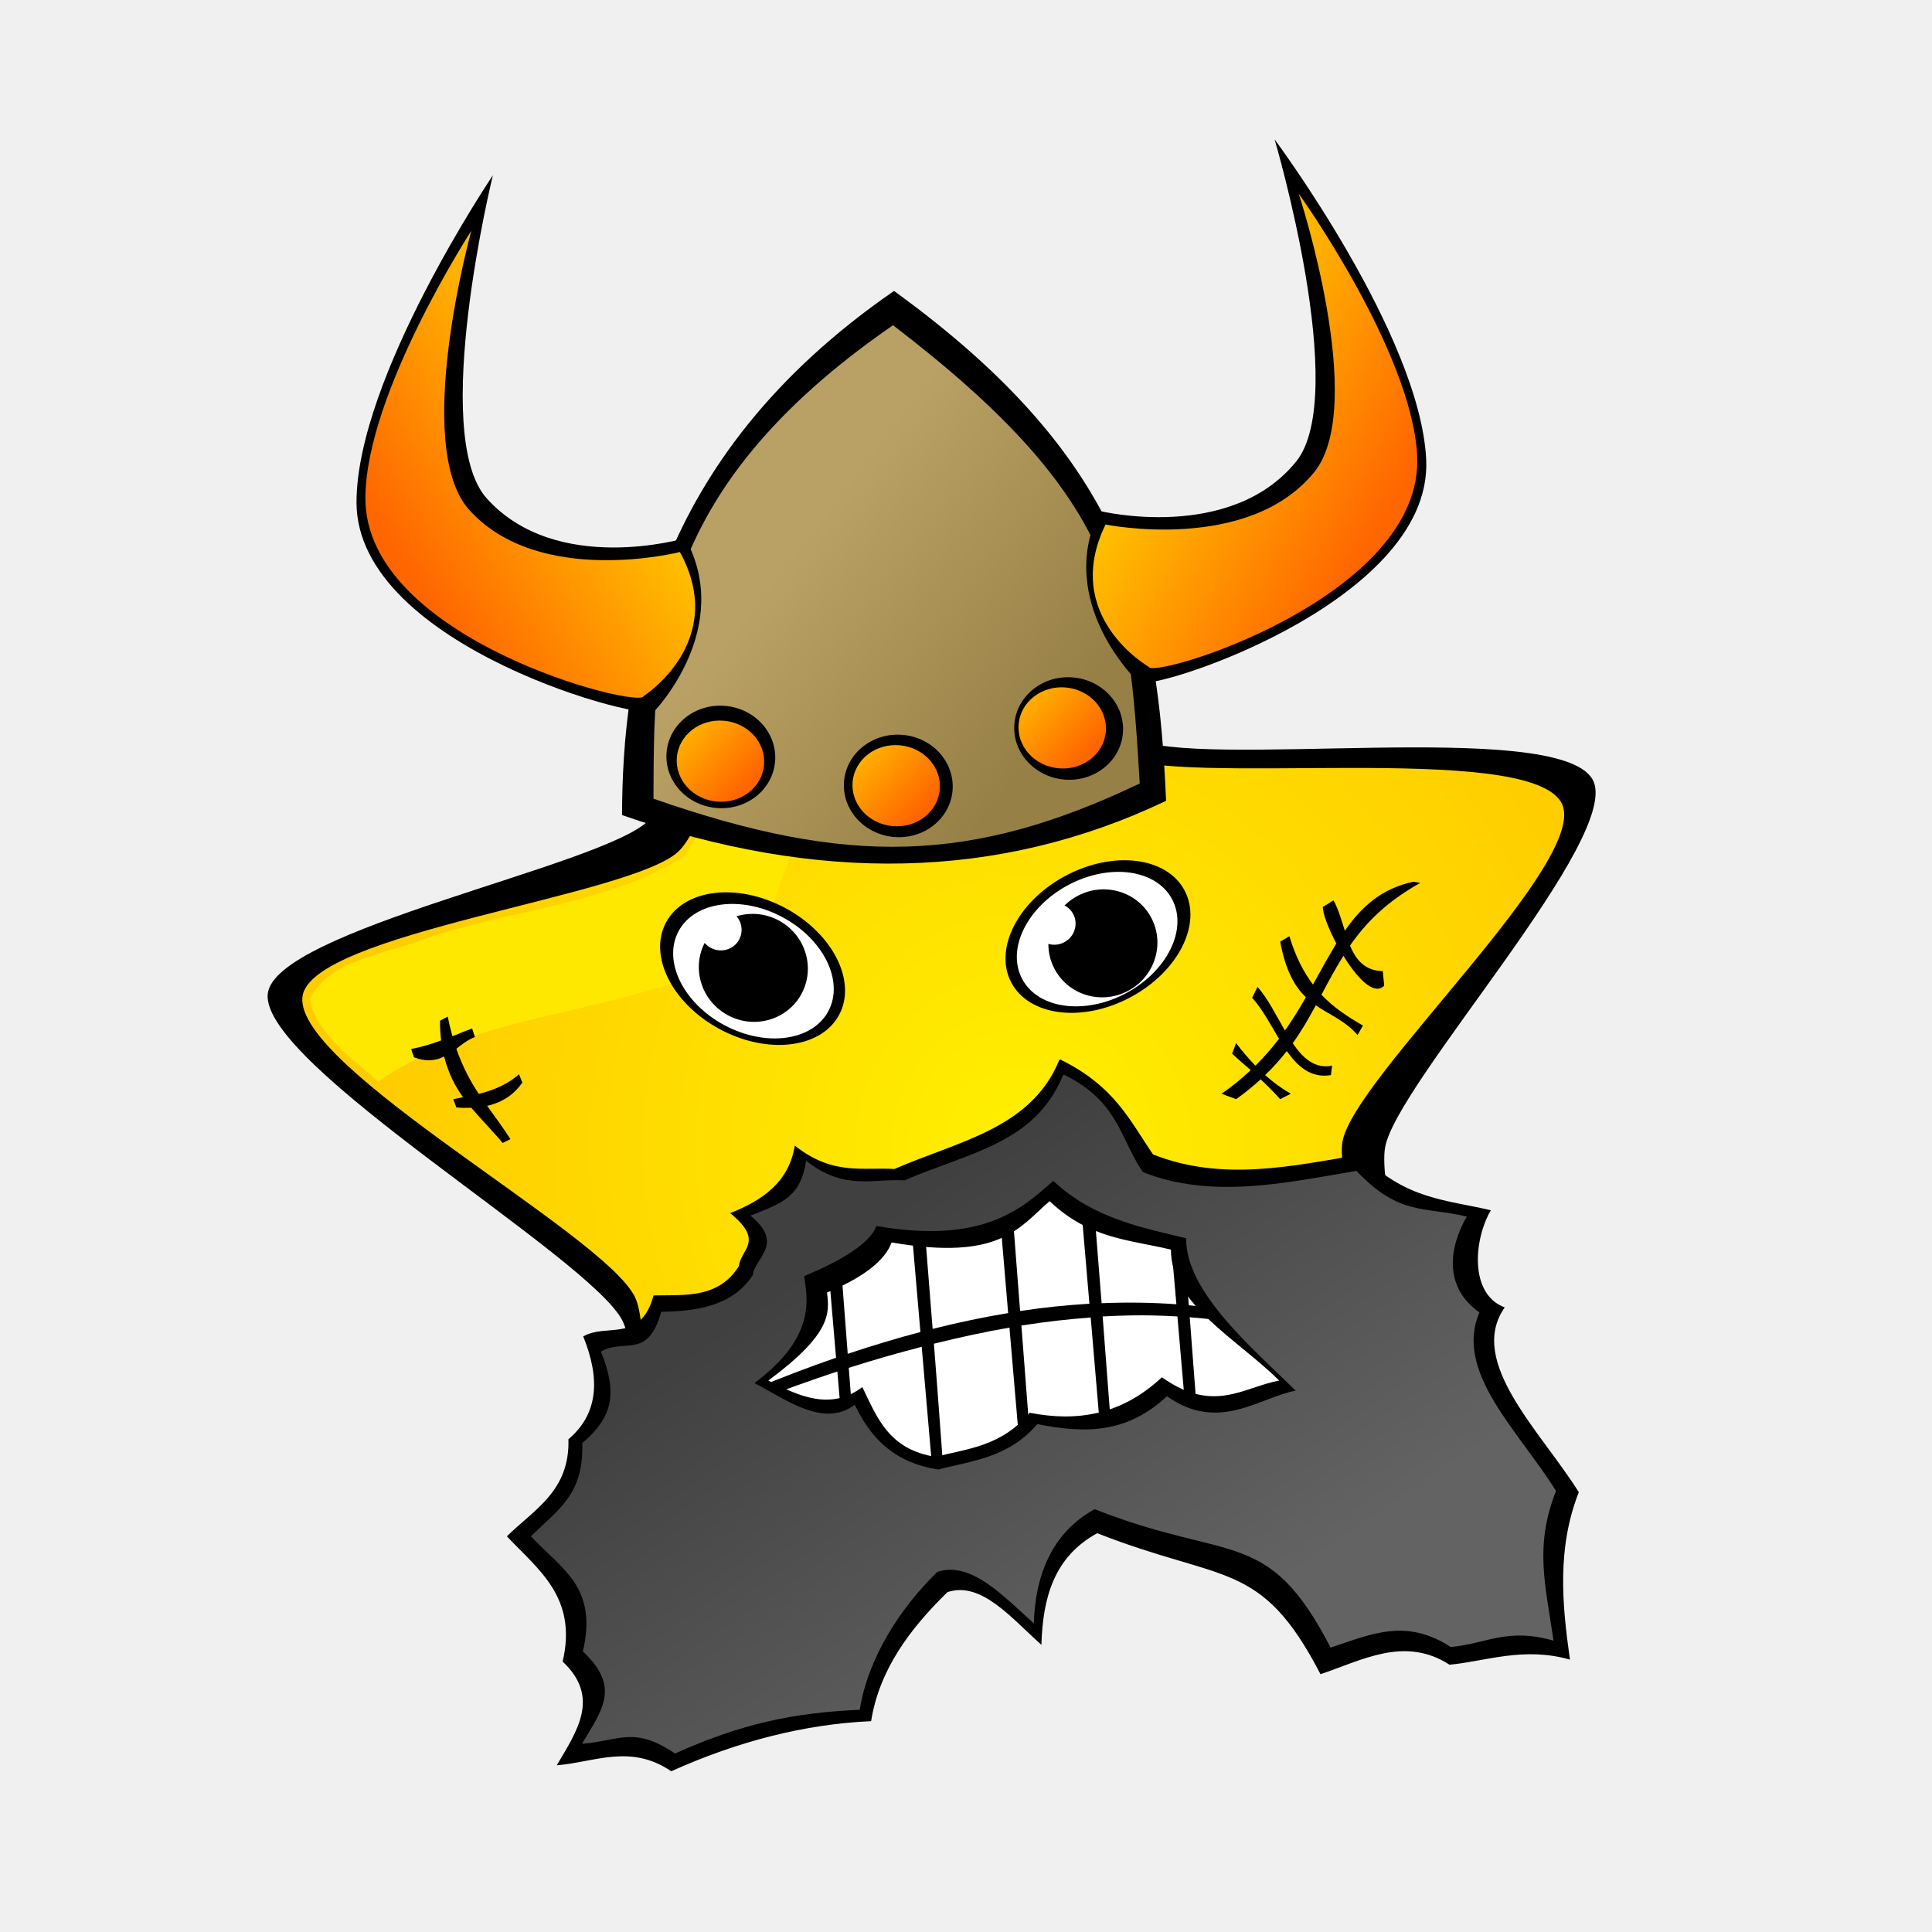
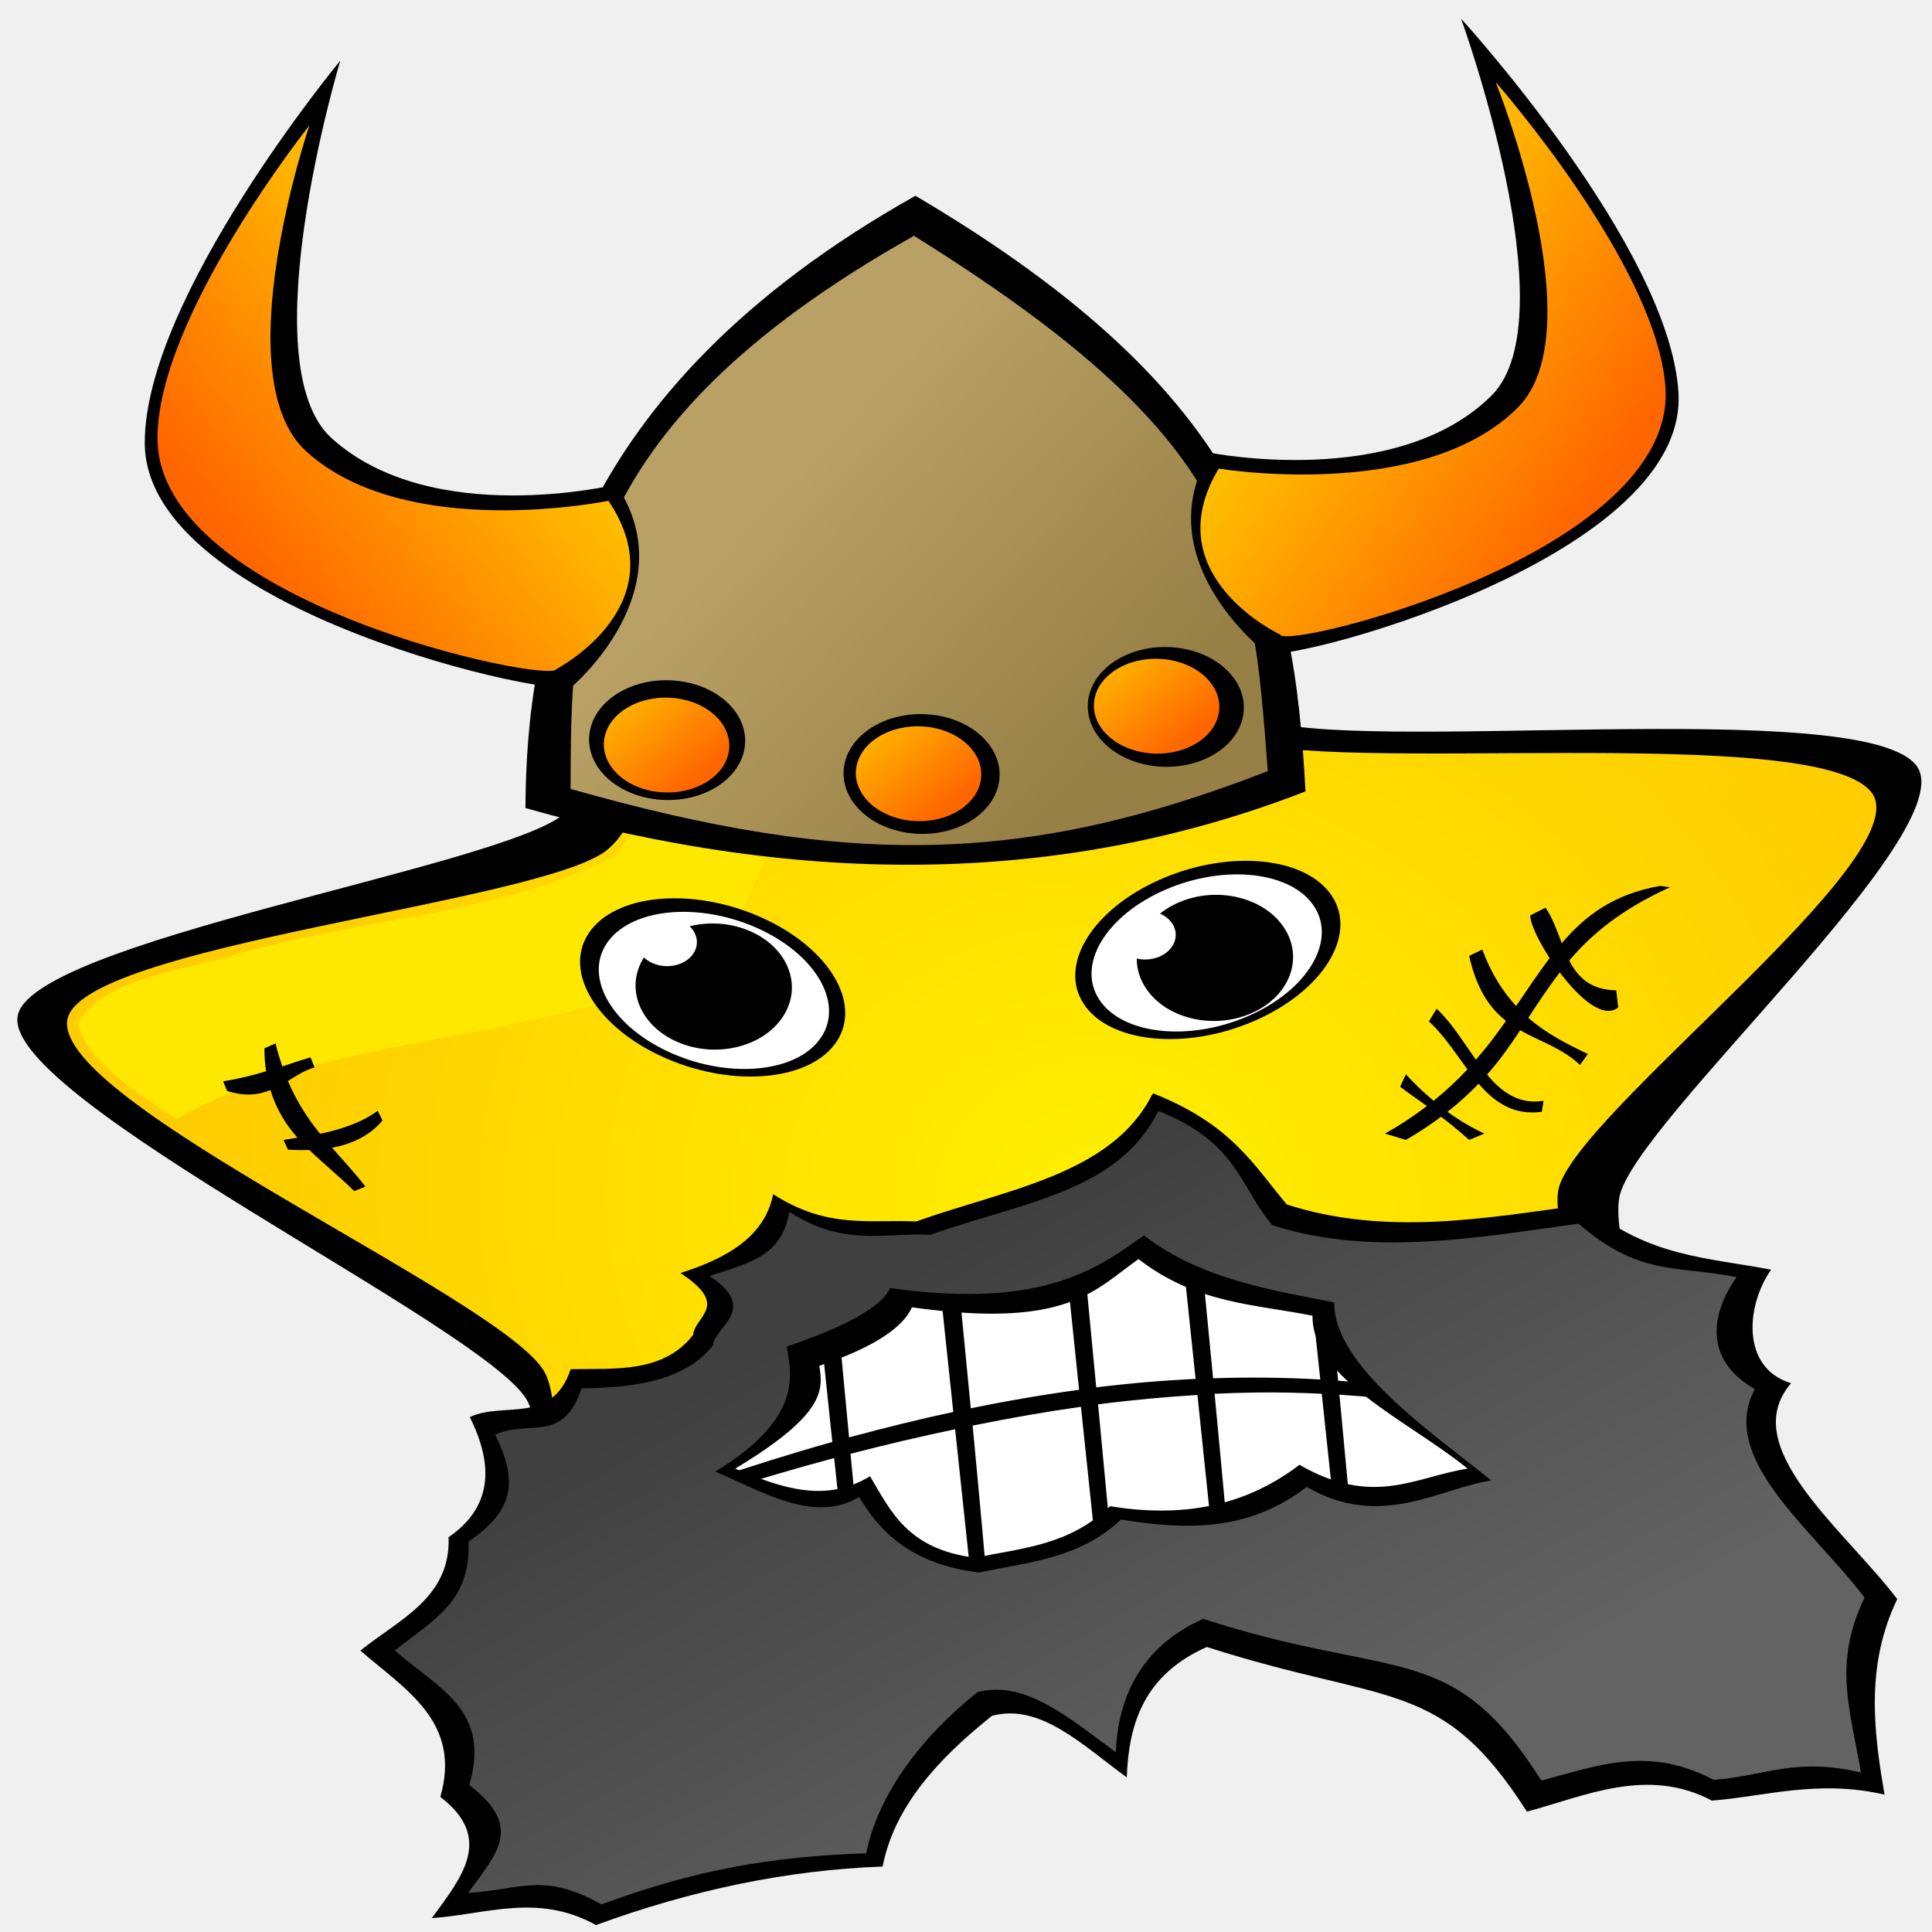
- <svg xmlns="http://www.w3.org/2000/svg" xmlns:xlink="http://www.w3.org/1999/xlink" viewBox="0 0 256 256">
-   <defs>
+ <svg xmlns="http://www.w3.org/2000/svg" xmlns:xlink="http://www.w3.org/1999/xlink" viewBox="0 0 70 70" version="1.1" id="svg89" width="70" height="70">
+   <defs id="defs25">
    <linearGradient id="b">
-       <stop stop-color="#ffdb00" offset="0" />
-       <stop stop-color="#f60" offset="1" />
+       <stop stop-color="#ffdb00" offset="0" id="stop2" />
+       <stop stop-color="#f60" offset="1" id="stop4" />
    </linearGradient>
    <linearGradient id="g" x1="161.64" x2="201.35" y1="622.86" y2="680.84" gradientUnits="userSpaceOnUse">
-       <stop stop-color="#404040" offset="0" />
-       <stop stop-color="#636363" offset="1" />
+       <stop stop-color="#404040" offset="0" id="stop7" />
+       <stop stop-color="#636363" offset="1" id="stop9" />
    </linearGradient>
-     <linearGradient id="f" x1="144.3" x2="175.5" y1="528.78" y2="548.53" gradientTransform="matrix(1.1271 .10242 -.10242 1.1271 38.06 -80.489)" gradientUnits="userSpaceOnUse">
-       <stop stop-color="#b9a165" offset="0" />
-       <stop stop-color="#978045" offset="1" />
+     <linearGradient id="f" x1="144.3" x2="175.5" y1="528.78" y2="548.53" gradientTransform="matrix(1.1271,0.10242,-0.10242,1.1271,38.06,-80.489)" gradientUnits="userSpaceOnUse">
+       <stop stop-color="#b9a165" offset="0" id="stop12" />
+       <stop stop-color="#978045" offset="1" id="stop14" />
    </linearGradient>
    <linearGradient id="a" x1="93.75" x2="108.25" y1="539.86" y2="551.36" gradientUnits="userSpaceOnUse" xlink:href="#b" />
    <linearGradient id="e" x1="184.2" x2="219.93" y1="513.13" y2="533.79" gradientUnits="userSpaceOnUse" xlink:href="#b" />
-     <linearGradient id="d" x1="181.45" x2="213.01" y1="510.44" y2="528.69" gradientTransform="matrix(-1.1305 .05325 .05325 1.1305 310.15 -70.032)" gradientUnits="userSpaceOnUse" xlink:href="#b" />
-     <radialGradient id="c" cx="168.57" cy="276.25" r="108.01" gradientTransform="matrix(.99972 .02347 -.0251 1.0693 6.5379 -21.654)" gradientUnits="userSpaceOnUse">
-       <stop stop-color="#fff000" offset="0" />
-       <stop stop-color="#fc0" offset="1" />
+     <linearGradient id="d" x1="181.45" x2="213.01" y1="510.44" y2="528.69" gradientTransform="matrix(-1.1305,0.05325,0.05325,1.1305,310.15,-70.032)" gradientUnits="userSpaceOnUse" xlink:href="#b" />
+     <radialGradient id="c" cx="168.57" cy="276.25" r="108.01" gradientTransform="matrix(0.99972,0.02347,-0.0251,1.0693,6.5379,-21.654)" gradientUnits="userSpaceOnUse">
+       <stop stop-color="#fff000" offset="0" id="stop20" />
+       <stop stop-color="#fc0" offset="1" id="stop22" />
    </radialGradient>
+     <linearGradient xlink:href="#b" id="linearGradient900" gradientUnits="userSpaceOnUse" x1="93.75" y1="539.86" x2="108.25" y2="551.36" />
+     <linearGradient xlink:href="#b" id="linearGradient902" gradientUnits="userSpaceOnUse" x1="93.75" y1="539.86" x2="108.25" y2="551.36" />
  </defs>
-   <g transform="translate(-40.27 -464.64)">
-     <path d="m231.89 677.26c-5.694 6.397-44.281-14.842-52.744-13.532-9.37 1.45-45.191 33.246-53.876 29.439-7.843-3.438 1.356-45.86-2.505-53.504-4.275-8.464-47.956-33.881-47.018-43.317 0.847-8.522 44.366-16.933 50.443-22.967 6.729-6.681 18.138-54.042 27.401-56.066 8.367-1.828 29.212 41.204 36.829 45.119 8.433 4.335 56.069-2.723 60.856 5.462 4.324 7.392-26.112 40.384-27.482 48.838-1.517 9.36 14.4 53.446 8.096 60.529z" />
-     <path transform="matrix(.77605 -.09973 .09973 .77605 17.776 418.55)" d="m228 358.36c-8.26 7.181-52.436-26.027-63.378-25.746-12.115 0.312-59.507 35.421-69.895 29.18-9.382-5.636 8.55-57.913 4.901-68.232-4.04-11.425-52.076-45.649-49.351-57.457 2.461-10.665 57.72-9.765 66.407-16.424 9.618-7.373 27.322-63.634 39.394-64.691 10.904-0.955 27.123 51.878 36.141 58.081 9.984 6.869 68.962 6.321 73.698 17.476 4.277 10.075-40.957 41.827-44.071 52.32-3.447 11.618 15.299 67.54 6.153 75.491z" fill="url(#c)" />
-     <path d="m135.64 644.85c0.778-1.167 10.702-20.237 12.064-20.432s25.296-6.032 26.464-5.448 16.929 2.919 16.929 2.919l15.567 8.562 11.286 14.399 1.167 11.87-33.274 4.865h-37.361c-2.335 0-12.843-16.734-12.843-16.734z" />
-     <path d="m177.09 617.99-24.32 8.187-1.445 1.238c0.099 1.26 0.662 8.686 1.273 16.614 3.337-1.116 6.549-2.074 9.632-2.889l-1.307-15.17 1.582-2.133s0.682 8.456 1.341 16.89c3.485-0.877 6.821-1.57 10.01-2.098l-1.238-14.619 1.548-2.133s0.634 8.304 1.273 16.477c3.2-0.484 6.249-0.791 9.184-0.963l-1.307-15.307 1.307-1.789-7.533-2.305zm7.808 2.408c0.031 0.391 0.699 8.7 1.342 16.924 3.462-0.143 6.755-0.085 9.907 0.138l-1.17-13.45 0.344-0.447-10.423-3.165zm11.833 3.612c0.115 1.471 0.593 7.484 1.066 13.587 4.065 0.365 7.914 0.967 11.592 1.789l3.096 2.546c-4.483-1.417-9.331-2.343-14.585-2.752 8e-3 0.111 0.026 0.129 0.034 0.241 0.507 6.513 0.905 11.894 1.204 16.03 0.033 0.472 0.112 1.617 0.138 1.995 3.952-1.377 21.189-9.081 21.189-9.081l-12.831-21.017-10.904-3.337zm-47.023 4.816-12.521 10.767 4.885 20.226 10.423 1.273-1.273-14.723c-3.528 1.161-7.155 2.471-10.904 3.921l-0.791-1.341c4.007-1.66 7.85-3.137 11.523-4.403l-1.341-15.72zm40.418 10.113c-1.222 0.022-2.488 0.064-3.749 0.138 0.714 9.168 1.41 18.425 1.41 19.194 0 1.557-1.376 0-1.376 0l-1.617-19.057c-2.955 0.221-6.011 0.56-9.184 1.066 0.739 9.492 1.479 19.164 1.479 19.951 0 1.557-1.376 0-1.376 0l-1.685-19.676c-3.217 0.556-6.563 1.277-10.01 2.133 0.723 9.29 1.41 18.699 1.41 19.47 0 0.254-0.042 0.407-0.103 0.516l2.236 0.275s26.903-4.733 30.339-5.16l-1.617-18.713c-2.005-0.114-4.036-0.176-6.157-0.138zm-27.725 4.162c-3.129 0.812-6.345 1.722-9.666 2.786 0.46 5.995 0.967 12.377 1.17 15.376l10.629 1.307c-0.256-0.197-0.482-0.413-0.482-0.413l-1.651-19.057z" fill="#fff" />
-     <path d="m180.74 605.02-0.138 0.138c-3.726 9.064-13.464 10.721-21.809 14.379-4.232-0.262-8.146 0.906-13.209-3.096-0.774 4.802-4.239 7.25-8.565 8.944 4.644 3.757 1.326 4.86 1.169 7.017-2.757 4.333-7.141 3.8-11.317 3.887-1.739 6.371-6.214 3.625-9.322 5.435 2.272 5.585 2.018 10.269-1.961 13.622 0.205 6.886-4.586 9.331-8.152 12.865 4.138 4.415 9.385 8.057 7.389 16.597 5.036 4.728 1.897 9.211-0.784 13.743 4.99-0.398 9.772-2.888 15.17 0.791 8.829-3.973 17.658-6.24 26.487-6.639 1.066-6.723 5.045-12.152 10.113-17.096 4.468-1.479 8.408 3.378 12.452 6.983 0.178-6.165 1.627-11.644 7.396-14.791 16.821 6.618 21.658 3.434 29.583 18.678 5.382-1.772 11.115-5.126 17.096-1.253 4.816-0.451 9.821-2.43 15.961-0.674-1.057-7.396-1.732-14.791 1.17-22.187-4.958-7.964-14.883-17.276-9.814-24.483-4.655-1.725-4.156-8.855-1.847-12.874-5.71-1.374-11.42-1.392-17.13-7.396-9.207 1.538-18.415 3.636-27.622 0-3.043-4.409-5.036-9.028-12.315-12.59zm-1.392 18.78c5.361 5.084 10.721 5.102 16.082 6.426-0.064 7.166 8.738 11.798 14.342 17.345-4.81 0.899-8.682 4.423-15.548-0.434-5.345 5.009-11.273 5.932-17.509 4.699-3.832 4.504-8.198 4.724-12.452 5.848-6.258-0.972-7.787-5.255-9.728-9.249-4.153 3.126-8.306 1.27-12.459-0.864 8.387-6.205 8.117-8.948 7.774-11.661 5.296-2.213 7.729-4.426 8.565-6.639 14.363 2.485 16.861-1.952 20.933-5.471z" />
-     <path d="m181.24 607.03-0.138 0.138c-3.726 9.064-12.626 10.219-20.971 13.876-4.232-0.262-7.978 1.409-13.041-2.593-0.774 4.802-3.066 5.574-7.392 7.268 4.644 3.757 0.488 5.698 0.332 7.855-2.757 4.333-7.979 4.806-12.155 4.893-1.739 6.371-4.874 3.457-7.981 5.267 2.272 5.585 1.515 8.761-2.463 12.114 0.205 6.886-3.246 8.828-6.812 12.362 4.138 4.415 8.883 6.717 6.886 15.256 5.036 4.728 2.568 7.703-0.114 12.234 4.99-0.398 6.923-2.385 12.321 1.294 8.829-3.973 15.647-5.402 24.476-5.801 1.066-6.723 5.212-13.325 10.281-18.269 4.468-1.479 8.743 3.211 12.787 6.815 0.178-6.165 2.297-11.979 8.066-15.126 17.937 7.104 22.931 2.2 31.258 18.343 5.382-1.772 9.942-3.953 15.923-0.08 4.816-0.451 7.475-2.597 13.615-0.841-1.057-7.396-2.57-12.445 0.332-19.841-4.958-7.964-13.542-15.768-10.149-23.645-4.823-3.401-3.988-8.687-1.679-12.706-5.71-1.374-8.907-0.051-14.617-6.055-9.207 1.538-19.085 3.803-28.292 0.168-3.043-4.409-3.193-9.363-10.471-12.925zm-1.392 14.088c5.361 5.084 12.229 6.275 17.59 7.599-0.064 7.166 8.906 14.647 14.51 20.193-4.81 0.899-10.191 5.596-17.056 0.739-5.345 5.009-10.937 4.927-17.174 3.694-3.832 4.504-8.869 4.891-13.123 6.015-6.258-0.972-9.128-4.585-11.068-8.579-4.153 3.126-9.144-0.741-13.297-2.875 8.387-6.205 6.944-11.461 6.601-14.175 5.296-2.213 8.735-4.426 9.571-6.639 14.363 2.485 19.375-2.455 23.446-5.974z" fill="url(#g)" />
-     <path d="m227.56 581.47c-4.274 0.921-6.891 3.333-9.094 6.5-0.444-1.412-0.851-2.854-1.5-4.031l-1.406 0.875c-0.051 0.773 0.686 2.775 1.781 4.844-1.03 1.683-2.043 3.536-3.094 5.438-1.236-1.635-2.319-3.696-3.125-6.406l-1.219 0.719c0.708 3.853 1.945 5.969 3.406 7.375-0.839 1.459-1.74 2.941-2.781 4.406-1.17-2.019-2.275-4.257-3.625-5.781l-0.719 1.438c1.339 1.477 2.418 3.532 3.562 5.438-0.924 1.212-1.962 2.408-3.125 3.562-0.883-0.909-1.743-1.902-2.562-3l-0.531 1.406c0.851 0.794 1.658 1.474 2.469 2.188-1.156 1.089-2.428 2.135-3.875 3.125l1.938 0.719c1.209-0.857 2.286-1.747 3.25-2.625 0.796 0.741 1.637 1.563 2.594 2.625l1.406-0.719c-1.181-0.673-2.322-1.505-3.406-2.469 1.099-1.056 2.035-2.114 2.875-3.188 1.475 2.096 3.219 3.622 5.844 3.188l0.156-1.25c-2.27 0.447-3.842-0.962-5.219-2.969 1.21-1.678 2.156-3.356 3.062-5.031 1.847 1.29 3.876 2.022 5.531 3.938l0.719-1.25c-1.931-1.124-3.83-2.317-5.5-4.094 0.921-1.746 1.859-3.476 2.906-5.156 1.782 2.9 4.028 5.347 5.406 3.969l-0.188-1.938c-2.392-0.042-3.551-1.505-4.344-3.375 2.069-2.99 4.816-5.813 9.312-8.312l-0.906-0.156z" />
-     <path d="m154.53 524.25c-6.563 4.212-7.726 13.308-10.719 20.031-4.432 11.17-5.973 23.927-12.906 33.875-10.268 6.424-23.259 7.014-34.647 10.968-4.946 2.017-12.39 2.619-14.946 7.907 0.956 4.749 5.772 7.941 9.094 10.906 11.271-7.9 26.073-8.661 38.96-13.029 5.33-1.309 11.411-3.354 12.759-9.439 6.638-15.259 8.662-32.706 18.062-46.625 1.547-2.292 4.788-3.334 7.125-1.625-3.513-4.35-6.766-11.827-12.781-12.969z" fill="#fee800" />
-     <g transform="translate(0,6)">
-       <path d="m122.69 566.64c25.787 9.01 49.877 8.712 72.09-1.887-1.079-25.008-4.853-44.966-36.048-67.56-32.246 22.234-35.953 50.069-36.042 69.447z" />
-       <path d="m126.86 564.47c25.787 9.01 42.218 8.584 64.431-2.014-1.479-24.852-2.597-37.696-32.692-60.721-32.246 22.234-31.649 43.357-31.739 62.735z" fill="url(#f)" />
-       <path transform="matrix(1.1271 .10242 -.10242 1.1271 75.203 -70.295)" d="m110 548.86c0 3.314-2.854 6-6.375 6s-6.375-2.686-6.375-6 2.854-6 6.375-6 6.375 2.686 6.375 6z" />
-       <path transform="matrix(1.1271 .10242 -.10242 1.1271 121.29 -74.063)" d="m110 548.86c0 3.314-2.854 6-6.375 6s-6.375-2.686-6.375-6 2.854-6 6.375-6 6.375 2.686 6.375 6z" />
-       <path transform="matrix(1.1271 .10242 -.10242 1.1271 98.718 -66.454)" d="m110 548.86c0 3.314-2.854 6-6.375 6s-6.375-2.686-6.375-6 2.854-6 6.375-6 6.375 2.686 6.375 6z" />
-       <path transform="matrix(.90609 .08234 -.08108 .89228 86.341 61.228)" d="m110 548.86c0 3.314-2.854 6-6.375 6s-6.375-2.686-6.375-6 2.854-6 6.375-6 6.375 2.686 6.375 6z" fill="url(#a)" />
-       <path transform="matrix(.90609 .08234 -.08108 .89228 131.63 56.821)" d="m110 548.86c0 3.314-2.854 6-6.375 6s-6.375-2.686-6.375-6 2.854-6 6.375-6 6.375 2.686 6.375 6z" fill="url(#a)" />
-       <path transform="matrix(.90609 .08234 -.08108 .89228 109.63 64.48)" d="m110 548.86c0 3.314-2.854 6-6.375 6s-6.375-2.686-6.375-6 2.854-6 6.375-6 6.375 2.686 6.375 6z" fill="url(#a)" />
-       <path d="m185.96 526.34s17.259 4.244 26.03-6.508c7.199-8.824-2.829-42.723-2.829-42.723s19.311 25.929 20.088 42.44c0.905 19.23-37.684 31.218-38.196 29.425 0 0-11.034-10.469-5.093-22.635z" />
-       <path d="m186.76 528.14s18.859 3.844 27.63-6.908c7.199-8.824-2.029-36.921-2.029-36.921s14.924 20.791 15.687 34.638c1.037 18.832-35.174 29.802-35.595 28.025 0 0-11.635-6.667-5.693-18.833z" fill="url(#e)" />
-       <path d="m131.07 529.95s-17.04 5.051-26.307-5.275c-7.606-8.476 0.816-42.809 0.816-42.809s-18.07 26.809-18.069 43.338c7.3e-4 19.251 39.111 29.41 39.538 27.595 0 0 10.53-10.976 4.022-22.849z" />
-       <path d="m130.36 531.79s-18.658 4.727-27.925-5.6c-7.606-8.476 0.289-36.976 0.289-36.976s-13.929 21.47-14.04 35.337c-0.15 18.86 36.537 28.114 36.875 26.319 0 0 11.308-7.207 4.801-19.081z" fill="url(#d)" />
+   <g transform="matrix(0.3920492,0,0,0.3194279,-29.06284,-153.6407)" id="g87">
+     <path d="m 231.89,677.26 c -5.694,6.397 -44.281,-14.842 -52.744,-13.532 -9.37,1.45 -45.191,33.246 -53.876,29.439 -7.843,-3.438 1.356,-45.86 -2.505,-53.504 -4.275,-8.464 -47.956,-33.881 -47.018,-43.317 0.847,-8.522 44.366,-16.933 50.443,-22.967 6.729,-6.681 18.138,-54.042 27.401,-56.066 8.367,-1.828 29.212,41.204 36.829,45.119 8.433,4.335 56.069,-2.723 60.856,5.462 4.324,7.392 -26.112,40.384 -27.482,48.838 -1.517,9.36 14.4,53.446 8.096,60.529 z" id="path27" />
+     <path transform="matrix(0.77605,-0.09973,0.09973,0.77605,17.776,418.55)" d="m 228,358.36 c -8.26,7.181 -52.436,-26.027 -63.378,-25.746 -12.115,0.312 -59.507,35.421 -69.895,29.18 -9.382,-5.636 8.55,-57.913 4.901,-68.232 -4.04,-11.425 -52.076,-45.649 -49.351,-57.457 2.461,-10.665 57.72,-9.765 66.407,-16.424 9.618,-7.373 27.322,-63.634 39.394,-64.691 10.904,-0.955 27.123,51.878 36.141,58.081 9.984,6.869 68.962,6.321 73.698,17.476 4.277,10.075 -40.957,41.827 -44.071,52.32 -3.447,11.618 15.299,67.54 6.153,75.491 z" id="path29" style="fill:url(#c)" />
+     <path d="m 135.64,644.85 c 0.778,-1.167 10.702,-20.237 12.064,-20.432 1.362,-0.195 25.296,-6.032 26.464,-5.448 1.168,0.584 16.929,2.919 16.929,2.919 l 15.567,8.562 11.286,14.399 1.167,11.87 -33.274,4.865 h -37.361 c -2.335,0 -12.843,-16.734 -12.843,-16.734 z" id="path31" />
+     <path d="m 177.09,617.99 -24.32,8.187 -1.445,1.238 c 0.099,1.26 0.662,8.686 1.273,16.614 3.337,-1.116 6.549,-2.074 9.632,-2.889 l -1.307,-15.17 1.582,-2.133 c 0,0 0.682,8.456 1.341,16.89 3.485,-0.877 6.821,-1.57 10.01,-2.098 l -1.238,-14.619 1.548,-2.133 c 0,0 0.634,8.304 1.273,16.477 3.2,-0.484 6.249,-0.791 9.184,-0.963 l -1.307,-15.307 1.307,-1.789 -7.533,-2.305 z m 7.808,2.408 c 0.031,0.391 0.699,8.7 1.342,16.924 3.462,-0.143 6.755,-0.085 9.907,0.138 l -1.17,-13.45 0.344,-0.447 -10.423,-3.165 z m 11.833,3.612 c 0.115,1.471 0.593,7.484 1.066,13.587 4.065,0.365 7.914,0.967 11.592,1.789 l 3.096,2.546 c -4.483,-1.417 -9.331,-2.343 -14.585,-2.752 0.008,0.111 0.026,0.129 0.034,0.241 0.507,6.513 0.905,11.894 1.204,16.03 0.033,0.472 0.112,1.617 0.138,1.995 3.952,-1.377 21.189,-9.081 21.189,-9.081 l -12.831,-21.017 -10.904,-3.337 z m -47.023,4.816 -12.521,10.767 4.885,20.226 10.423,1.273 -1.273,-14.723 c -3.528,1.161 -7.155,2.471 -10.904,3.921 l -0.791,-1.341 c 4.007,-1.66 7.85,-3.137 11.523,-4.403 l -1.341,-15.72 z m 40.418,10.113 c -1.222,0.022 -2.488,0.064 -3.749,0.138 0.714,9.168 1.41,18.425 1.41,19.194 0,1.557 -1.376,0 -1.376,0 l -1.617,-19.057 c -2.955,0.221 -6.011,0.56 -9.184,1.066 0.739,9.492 1.479,19.164 1.479,19.951 0,1.557 -1.376,0 -1.376,0 l -1.685,-19.676 c -3.217,0.556 -6.563,1.277 -10.01,2.133 0.723,9.29 1.41,18.699 1.41,19.47 0,0.254 -0.042,0.407 -0.103,0.516 l 2.236,0.275 c 0,0 26.903,-4.733 30.339,-5.16 l -1.617,-18.713 c -2.005,-0.114 -4.036,-0.176 -6.157,-0.138 z m -27.725,4.162 c -3.129,0.812 -6.345,1.722 -9.666,2.786 0.46,5.995 0.967,12.377 1.17,15.376 l 10.629,1.307 c -0.256,-0.197 -0.482,-0.413 -0.482,-0.413 l -1.651,-19.057 z" id="path33" style="fill:#ffffff" />
+     <path d="m 180.74,605.02 -0.138,0.138 c -3.726,9.064 -13.464,10.721 -21.809,14.379 -4.232,-0.262 -8.146,0.906 -13.209,-3.096 -0.774,4.802 -4.239,7.25 -8.565,8.944 4.644,3.757 1.326,4.86 1.169,7.017 -2.757,4.333 -7.141,3.8 -11.317,3.887 -1.739,6.371 -6.214,3.625 -9.322,5.435 2.272,5.585 2.018,10.269 -1.961,13.622 0.205,6.886 -4.586,9.331 -8.152,12.865 4.138,4.415 9.385,8.057 7.389,16.597 5.036,4.728 1.897,9.211 -0.784,13.743 4.99,-0.398 9.772,-2.888 15.17,0.791 8.829,-3.973 17.658,-6.24 26.487,-6.639 1.066,-6.723 5.045,-12.152 10.113,-17.096 4.468,-1.479 8.408,3.378 12.452,6.983 0.178,-6.165 1.627,-11.644 7.396,-14.791 16.821,6.618 21.658,3.434 29.583,18.678 5.382,-1.772 11.115,-5.126 17.096,-1.253 4.816,-0.451 9.821,-2.43 15.961,-0.674 -1.057,-7.396 -1.732,-14.791 1.17,-22.187 -4.958,-7.964 -14.883,-17.276 -9.814,-24.483 -4.655,-1.725 -4.156,-8.855 -1.847,-12.874 -5.71,-1.374 -11.42,-1.392 -17.13,-7.396 -9.207,1.538 -18.415,3.636 -27.622,0 -3.043,-4.409 -5.036,-9.028 -12.315,-12.59 z m -1.392,18.78 c 5.361,5.084 10.721,5.102 16.082,6.426 -0.064,7.166 8.738,11.798 14.342,17.345 -4.81,0.899 -8.682,4.423 -15.548,-0.434 -5.345,5.009 -11.273,5.932 -17.509,4.699 -3.832,4.504 -8.198,4.724 -12.452,5.848 -6.258,-0.972 -7.787,-5.255 -9.728,-9.249 -4.153,3.126 -8.306,1.27 -12.459,-0.864 8.387,-6.205 8.117,-8.948 7.774,-11.661 5.296,-2.213 7.729,-4.426 8.565,-6.639 14.363,2.485 16.861,-1.952 20.933,-5.471 z" id="path35" />
+     <path d="m 181.24,607.03 -0.138,0.138 c -3.726,9.064 -12.626,10.219 -20.971,13.876 -4.232,-0.262 -7.978,1.409 -13.041,-2.593 -0.774,4.802 -3.066,5.574 -7.392,7.268 4.644,3.757 0.488,5.698 0.332,7.855 -2.757,4.333 -7.979,4.806 -12.155,4.893 -1.739,6.371 -4.874,3.457 -7.981,5.267 2.272,5.585 1.515,8.761 -2.463,12.114 0.205,6.886 -3.246,8.828 -6.812,12.362 4.138,4.415 8.883,6.717 6.886,15.256 5.036,4.728 2.568,7.703 -0.114,12.234 4.99,-0.398 6.923,-2.385 12.321,1.294 8.829,-3.973 15.647,-5.402 24.476,-5.801 1.066,-6.723 5.212,-13.325 10.281,-18.269 4.468,-1.479 8.743,3.211 12.787,6.815 0.178,-6.165 2.297,-11.979 8.066,-15.126 17.937,7.104 22.931,2.2 31.258,18.343 5.382,-1.772 9.942,-3.953 15.923,-0.08 4.816,-0.451 7.475,-2.597 13.615,-0.841 -1.057,-7.396 -2.57,-12.445 0.332,-19.841 -4.958,-7.964 -13.542,-15.768 -10.149,-23.645 -4.823,-3.401 -3.988,-8.687 -1.679,-12.706 -5.71,-1.374 -8.907,-0.051 -14.617,-6.055 -9.207,1.538 -19.085,3.803 -28.292,0.168 -3.043,-4.409 -3.193,-9.363 -10.471,-12.925 z m -1.392,14.088 c 5.361,5.084 12.229,6.275 17.59,7.599 -0.064,7.166 8.906,14.647 14.51,20.193 -4.81,0.899 -10.191,5.596 -17.056,0.739 -5.345,5.009 -10.937,4.927 -17.174,3.694 -3.832,4.504 -8.869,4.891 -13.123,6.015 -6.258,-0.972 -9.128,-4.585 -11.068,-8.579 -4.153,3.126 -9.144,-0.741 -13.297,-2.875 8.387,-6.205 6.944,-11.461 6.601,-14.175 5.296,-2.213 8.735,-4.426 9.571,-6.639 14.363,2.485 19.375,-2.455 23.446,-5.974 z" id="path37" style="fill:url(#g)" />
+     <path d="m 227.56,581.47 c -4.274,0.921 -6.891,3.333 -9.094,6.5 -0.444,-1.412 -0.851,-2.854 -1.5,-4.031 l -1.406,0.875 c -0.051,0.773 0.686,2.775 1.781,4.844 -1.03,1.683 -2.043,3.536 -3.094,5.438 -1.236,-1.635 -2.319,-3.696 -3.125,-6.406 l -1.219,0.719 c 0.708,3.853 1.945,5.969 3.406,7.375 -0.839,1.459 -1.74,2.941 -2.781,4.406 -1.17,-2.019 -2.275,-4.257 -3.625,-5.781 l -0.719,1.438 c 1.339,1.477 2.418,3.532 3.562,5.438 -0.924,1.212 -1.962,2.408 -3.125,3.562 -0.883,-0.909 -1.743,-1.902 -2.562,-3 l -0.531,1.406 c 0.851,0.794 1.658,1.474 2.469,2.188 -1.156,1.089 -2.428,2.135 -3.875,3.125 l 1.938,0.719 c 1.209,-0.857 2.286,-1.747 3.25,-2.625 0.796,0.741 1.637,1.563 2.594,2.625 l 1.406,-0.719 c -1.181,-0.673 -2.322,-1.505 -3.406,-2.469 1.099,-1.056 2.035,-2.114 2.875,-3.188 1.475,2.096 3.219,3.622 5.844,3.188 l 0.156,-1.25 c -2.27,0.447 -3.842,-0.962 -5.219,-2.969 1.21,-1.678 2.156,-3.356 3.062,-5.031 1.847,1.29 3.876,2.022 5.531,3.938 l 0.719,-1.25 c -1.931,-1.124 -3.83,-2.317 -5.5,-4.094 0.921,-1.746 1.859,-3.476 2.906,-5.156 1.782,2.9 4.028,5.347 5.406,3.969 l -0.188,-1.938 c -2.392,-0.042 -3.551,-1.505 -4.344,-3.375 2.069,-2.99 4.816,-5.813 9.312,-8.312 l -0.906,-0.156 z" id="path39" />
+     <path d="m 154.53,524.25 c -6.563,4.212 -7.726,13.308 -10.719,20.031 -4.432,11.17 -5.973,23.927 -12.906,33.875 -10.268,6.424 -23.259,7.014 -34.647,10.968 -4.946,2.017 -12.39,2.619 -14.946,7.907 0.956,4.749 5.772,7.941 9.094,10.906 11.271,-7.9 26.073,-8.661 38.96,-13.029 5.33,-1.309 11.411,-3.354 12.759,-9.439 6.638,-15.259 8.662,-32.706 18.062,-46.625 1.547,-2.292 4.788,-3.334 7.125,-1.625 -3.513,-4.35 -6.766,-11.827 -12.781,-12.969 z" id="path41" style="fill:#fee800" />
+     <g transform="translate(0,6)" id="g67">
+       <path d="m 122.69,566.64 c 25.787,9.01 49.877,8.712 72.09,-1.887 -1.079,-25.008 -4.853,-44.966 -36.048,-67.56 -32.246,22.234 -35.953,50.069 -36.042,69.447 z" id="path43" />
+       <path d="m 126.86,564.47 c 25.787,9.01 42.218,8.584 64.431,-2.014 -1.479,-24.852 -2.597,-37.696 -32.692,-60.721 -32.246,22.234 -31.649,43.357 -31.739,62.735 z" id="path45" style="fill:url(#f)" />
+       <path transform="matrix(1.1271,0.10242,-0.10242,1.1271,75.203,-70.295)" d="m 110,548.86 c 0,3.314 -2.854,6 -6.375,6 -3.521,0 -6.375,-2.686 -6.375,-6 0,-3.314 2.854,-6 6.375,-6 3.521,0 6.375,2.686 6.375,6 z" id="path47" />
+       <path transform="matrix(1.1271,0.10242,-0.10242,1.1271,121.29,-74.063)" d="m 110,548.86 c 0,3.314 -2.854,6 -6.375,6 -3.521,0 -6.375,-2.686 -6.375,-6 0,-3.314 2.854,-6 6.375,-6 3.521,0 6.375,2.686 6.375,6 z" id="path49" />
+       <path transform="matrix(1.1271,0.10242,-0.10242,1.1271,98.718,-66.454)" d="m 110,548.86 c 0,3.314 -2.854,6 -6.375,6 -3.521,0 -6.375,-2.686 -6.375,-6 0,-3.314 2.854,-6 6.375,-6 3.521,0 6.375,2.686 6.375,6 z" id="path51" />
+       <path transform="matrix(0.90609,0.08234,-0.08108,0.89228,86.341,61.228)" d="m 110,548.86 c 0,3.314 -2.854,6 -6.375,6 -3.521,0 -6.375,-2.686 -6.375,-6 0,-3.314 2.854,-6 6.375,-6 3.521,0 6.375,2.686 6.375,6 z" id="path53" style="fill:url(#linearGradient900)" />
+       <path transform="matrix(0.90609,0.08234,-0.08108,0.89228,131.63,56.821)" d="m 110,548.86 c 0,3.314 -2.854,6 -6.375,6 -3.521,0 -6.375,-2.686 -6.375,-6 0,-3.314 2.854,-6 6.375,-6 3.521,0 6.375,2.686 6.375,6 z" id="path55" style="fill:url(#linearGradient902)" />
+       <path transform="matrix(0.90609,0.08234,-0.08108,0.89228,109.63,64.48)" d="m 110,548.86 c 0,3.314 -2.854,6 -6.375,6 -3.521,0 -6.375,-2.686 -6.375,-6 0,-3.314 2.854,-6 6.375,-6 3.521,0 6.375,2.686 6.375,6 z" id="path57" style="fill:url(#a)" />
+       <path d="m 185.96,526.34 c 0,0 17.259,4.244 26.03,-6.508 7.199,-8.824 -2.829,-42.723 -2.829,-42.723 0,0 19.311,25.929 20.088,42.44 0.905,19.23 -37.684,31.218 -38.196,29.425 0,0 -11.034,-10.469 -5.093,-22.635 z" id="path59" />
+       <path d="m 186.76,528.14 c 0,0 18.859,3.844 27.63,-6.908 7.199,-8.824 -2.029,-36.921 -2.029,-36.921 0,0 14.924,20.791 15.687,34.638 1.037,18.832 -35.174,29.802 -35.595,28.025 0,0 -11.635,-6.667 -5.693,-18.833 z" id="path61" style="fill:url(#e)" />
+       <path d="m 131.07,529.95 c 0,0 -17.04,5.051 -26.307,-5.275 -7.606,-8.476 0.816,-42.809 0.816,-42.809 0,0 -18.07,26.809 -18.069,43.338 7.3e-4,19.251 39.111,29.41 39.538,27.595 0,0 10.53,-10.976 4.022,-22.849 z" id="path63" />
+       <path d="m 130.36,531.79 c 0,0 -18.658,4.727 -27.925,-5.6 -7.606,-8.476 0.289,-36.976 0.289,-36.976 0,0 -13.929,21.47 -14.04,35.337 -0.15,18.86 36.537,28.114 36.875,26.319 0,0 11.308,-7.207 4.801,-19.081 z" id="path65" style="fill:url(#d)" />
    </g>
-     <path transform="matrix(.88259 .47014 -.47014 .88259 291.42 -.77041)" d="m158.5 595.24c0 5.04-5.82 9.125-13 9.125s-13-4.085-13-9.125 5.82-9.125 13-9.125 13 4.085 13 9.125z" />
-     <path transform="matrix(.76378 .40685 -.41861 .78587 278.15 66.349)" d="m158.5 595.24c0 5.04-5.82 9.125-13 9.125s-13-4.085-13-9.125 5.82-9.125 13-9.125 13 4.085 13 9.125z" fill="#fff" />
-     <path transform="matrix(.49222 .26219 -.36709 .68915 286.98 144.53)" d="m158.5 595.24c0 5.04-5.82 9.125-13 9.125s-13-4.085-13-9.125 5.82-9.125 13-9.125 13 4.085 13 9.125z" />
-     <path transform="matrix(.18998 .1012 -.14168 .26599 192.44 414.76)" d="m158.5 595.24c0 5.04-5.82 9.125-13 9.125s-13-4.085-13-9.125 5.82-9.125 13-9.125 13 4.085 13 9.125z" fill="#fff" />
-     <path transform="matrix(-.88259 .47014 .47014 .88259 34.325 -5.0204)" d="m158.5 595.24c0 5.04-5.82 9.125-13 9.125s-13-4.085-13-9.125 5.82-9.125 13-9.125 13 4.085 13 9.125z" />
-     <path transform="matrix(-.76378 .40685 .41861 .78587 47.603 62.099)" d="m158.5 595.24c0 5.04-5.82 9.125-13 9.125s-13-4.085-13-9.125 5.82-9.125 13-9.125 13 4.085 13 9.125z" fill="#fff" />
-     <path transform="matrix(-.49222 .26219 .36709 .68915 39.522 141.28)" d="m158.5 595.24c0 5.04-5.82 9.125-13 9.125s-13-4.085-13-9.125 5.82-9.125 13-9.125 13 4.085 13 9.125z" />
-     <path transform="matrix(-.18998 .1012 .14168 .26599 123.31 414.01)" d="m158.5 595.24c0 5.04-5.82 9.125-13 9.125s-13-4.085-13-9.125 5.82-9.125 13-9.125 13 4.085 13 9.125z" fill="#fff" />
-     <path d="m99.599 599.34-1.028 0.551c-0.007 0.936 0.052 1.795 0.147 2.608-1.175 0.436-2.429 0.838-3.967 1.139l0.367 1.102c1.729 0.645 2.948 0.423 4.004-0.11 0.536 2.16 1.418 3.893 2.498 5.4l-1.286 0.257 0.404 1.102c0.705 0.058 1.361 0.062 1.984 0.037 1.344 1.603 2.818 3.048 4.151 4.665l1.028-0.514c-0.991-1.567-2.048-2.959-3.086-4.408 2.104-0.478 3.615-1.553 4.665-3.086l-0.441-1.102c-1.53 1.364-3.366 2.104-5.326 2.608-1.118-1.693-2.142-3.583-2.975-5.987 0.782-0.592 1.531-1.209 2.461-1.543l-0.367-1.139c-0.921 0.319-1.757 0.688-2.608 1.028-0.226-0.814-0.447-1.671-0.624-2.608z" />
+     <path transform="matrix(0.88259,0.47014,-0.47014,0.88259,291.42,-0.77041)" d="m 158.5,595.24 c 0,5.04 -5.82,9.125 -13,9.125 -7.18,0 -13,-4.085 -13,-9.125 0,-5.04 5.82,-9.125 13,-9.125 7.18,0 13,4.085 13,9.125 z" id="path69" />
+     <path transform="matrix(0.76378,0.40685,-0.41861,0.78587,278.15,66.349)" d="m 158.5,595.24 c 0,5.04 -5.82,9.125 -13,9.125 -7.18,0 -13,-4.085 -13,-9.125 0,-5.04 5.82,-9.125 13,-9.125 7.18,0 13,4.085 13,9.125 z" id="path71" style="fill:#ffffff" />
+     <path transform="matrix(0.49222,0.26219,-0.36709,0.68915,286.98,144.53)" d="m 158.5,595.24 c 0,5.04 -5.82,9.125 -13,9.125 -7.18,0 -13,-4.085 -13,-9.125 0,-5.04 5.82,-9.125 13,-9.125 7.18,0 13,4.085 13,9.125 z" id="path73" />
+     <path transform="matrix(0.18998,0.1012,-0.14168,0.26599,192.44,414.76)" d="m 158.5,595.24 c 0,5.04 -5.82,9.125 -13,9.125 -7.18,0 -13,-4.085 -13,-9.125 0,-5.04 5.82,-9.125 13,-9.125 7.18,0 13,4.085 13,9.125 z" id="path75" style="fill:#ffffff" />
+     <path transform="matrix(-0.88259,0.47014,0.47014,0.88259,34.325,-5.0204)" d="m 158.5,595.24 c 0,5.04 -5.82,9.125 -13,9.125 -7.18,0 -13,-4.085 -13,-9.125 0,-5.04 5.82,-9.125 13,-9.125 7.18,0 13,4.085 13,9.125 z" id="path77" />
+     <path transform="matrix(-0.76378,0.40685,0.41861,0.78587,47.603,62.099)" d="m 158.5,595.24 c 0,5.04 -5.82,9.125 -13,9.125 -7.18,0 -13,-4.085 -13,-9.125 0,-5.04 5.82,-9.125 13,-9.125 7.18,0 13,4.085 13,9.125 z" id="path79" style="fill:#ffffff" />
+     <path transform="matrix(-0.49222,0.26219,0.36709,0.68915,39.522,141.28)" d="m 158.5,595.24 c 0,5.04 -5.82,9.125 -13,9.125 -7.18,0 -13,-4.085 -13,-9.125 0,-5.04 5.82,-9.125 13,-9.125 7.18,0 13,4.085 13,9.125 z" id="path81" />
+     <path transform="matrix(-0.18998,0.1012,0.14168,0.26599,123.31,414.01)" d="m 158.5,595.24 c 0,5.04 -5.82,9.125 -13,9.125 -7.18,0 -13,-4.085 -13,-9.125 0,-5.04 5.82,-9.125 13,-9.125 7.18,0 13,4.085 13,9.125 z" id="path83" style="fill:#ffffff" />
+     <path d="m 99.599,599.34 -1.028,0.551 c -0.007,0.936 0.052,1.795 0.147,2.608 -1.175,0.436 -2.429,0.838 -3.967,1.139 l 0.367,1.102 c 1.729,0.645 2.948,0.423 4.004,-0.11 0.536,2.16 1.418,3.893 2.498,5.4 l -1.286,0.257 0.404,1.102 c 0.705,0.058 1.361,0.062 1.984,0.037 1.344,1.603 2.818,3.048 4.151,4.665 l 1.028,-0.514 c -0.991,-1.567 -2.048,-2.959 -3.086,-4.408 2.104,-0.478 3.615,-1.553 4.665,-3.086 l -0.441,-1.102 c -1.53,1.364 -3.366,2.104 -5.326,2.608 -1.118,-1.693 -2.142,-3.583 -2.975,-5.987 0.782,-0.592 1.531,-1.209 2.461,-1.543 l -0.367,-1.139 c -0.921,0.319 -1.757,0.688 -2.608,1.028 -0.226,-0.814 -0.447,-1.671 -0.624,-2.608 z" id="path85" />
  </g>
</svg>
